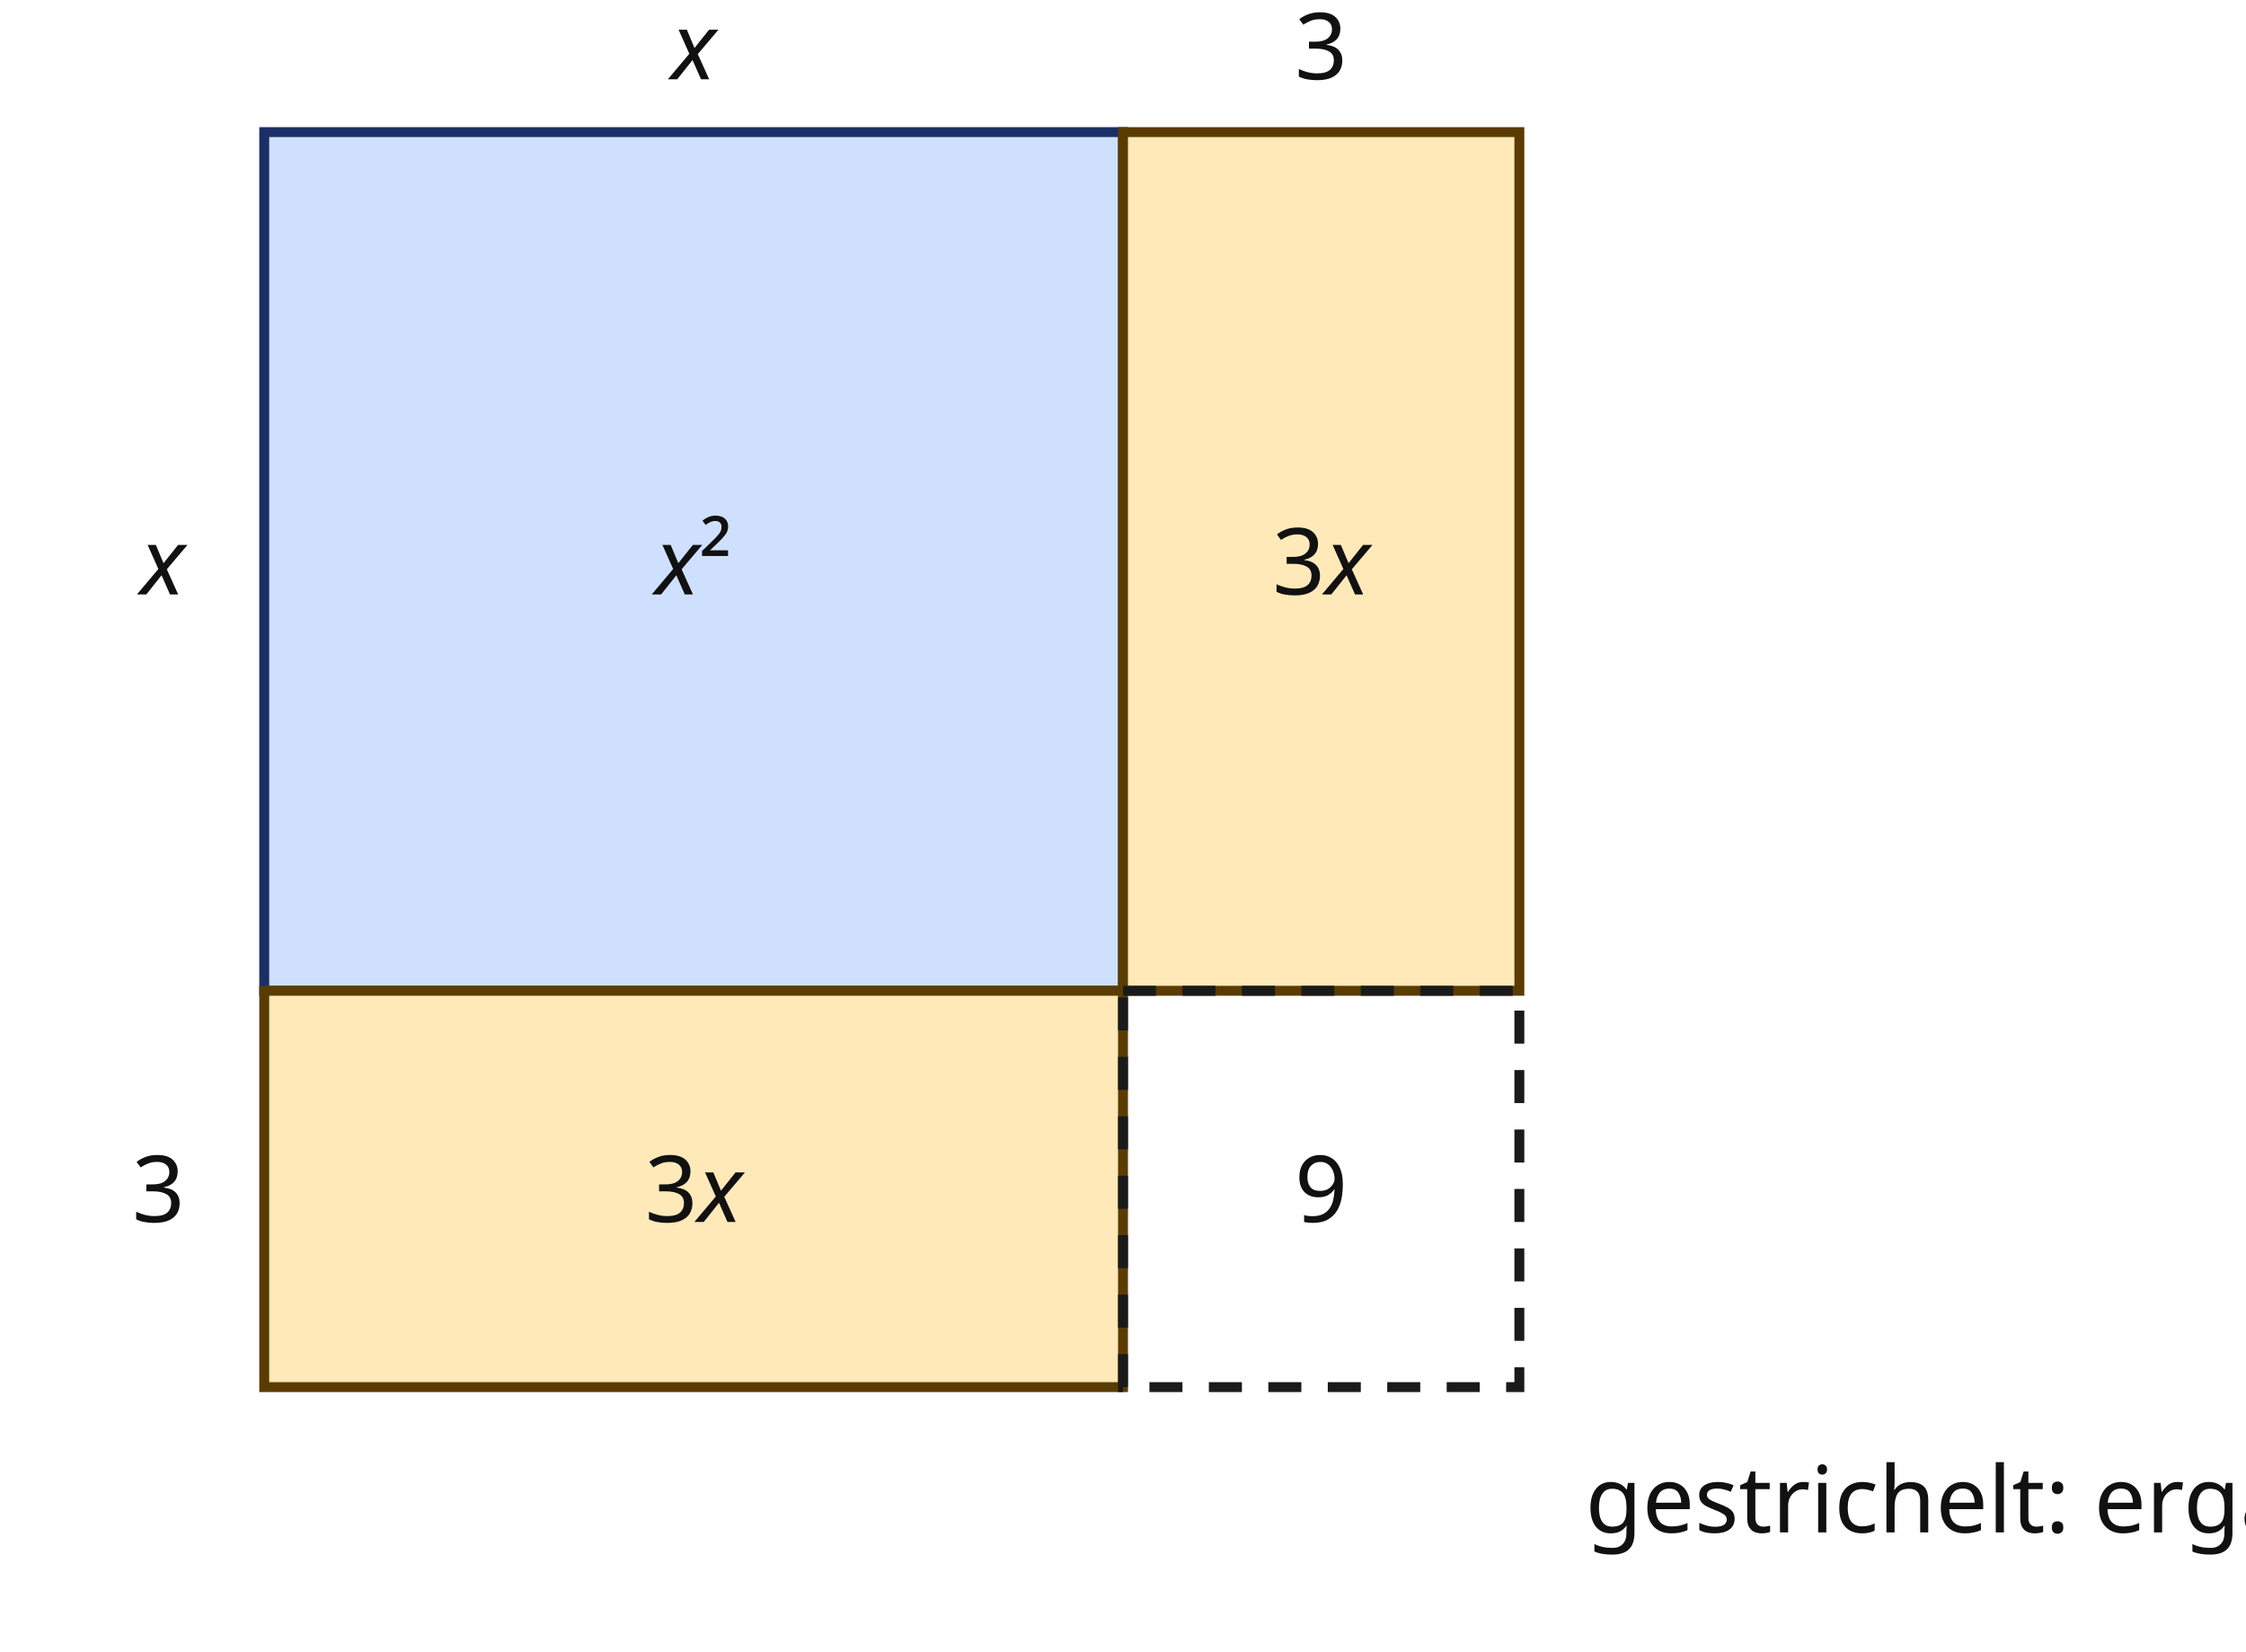
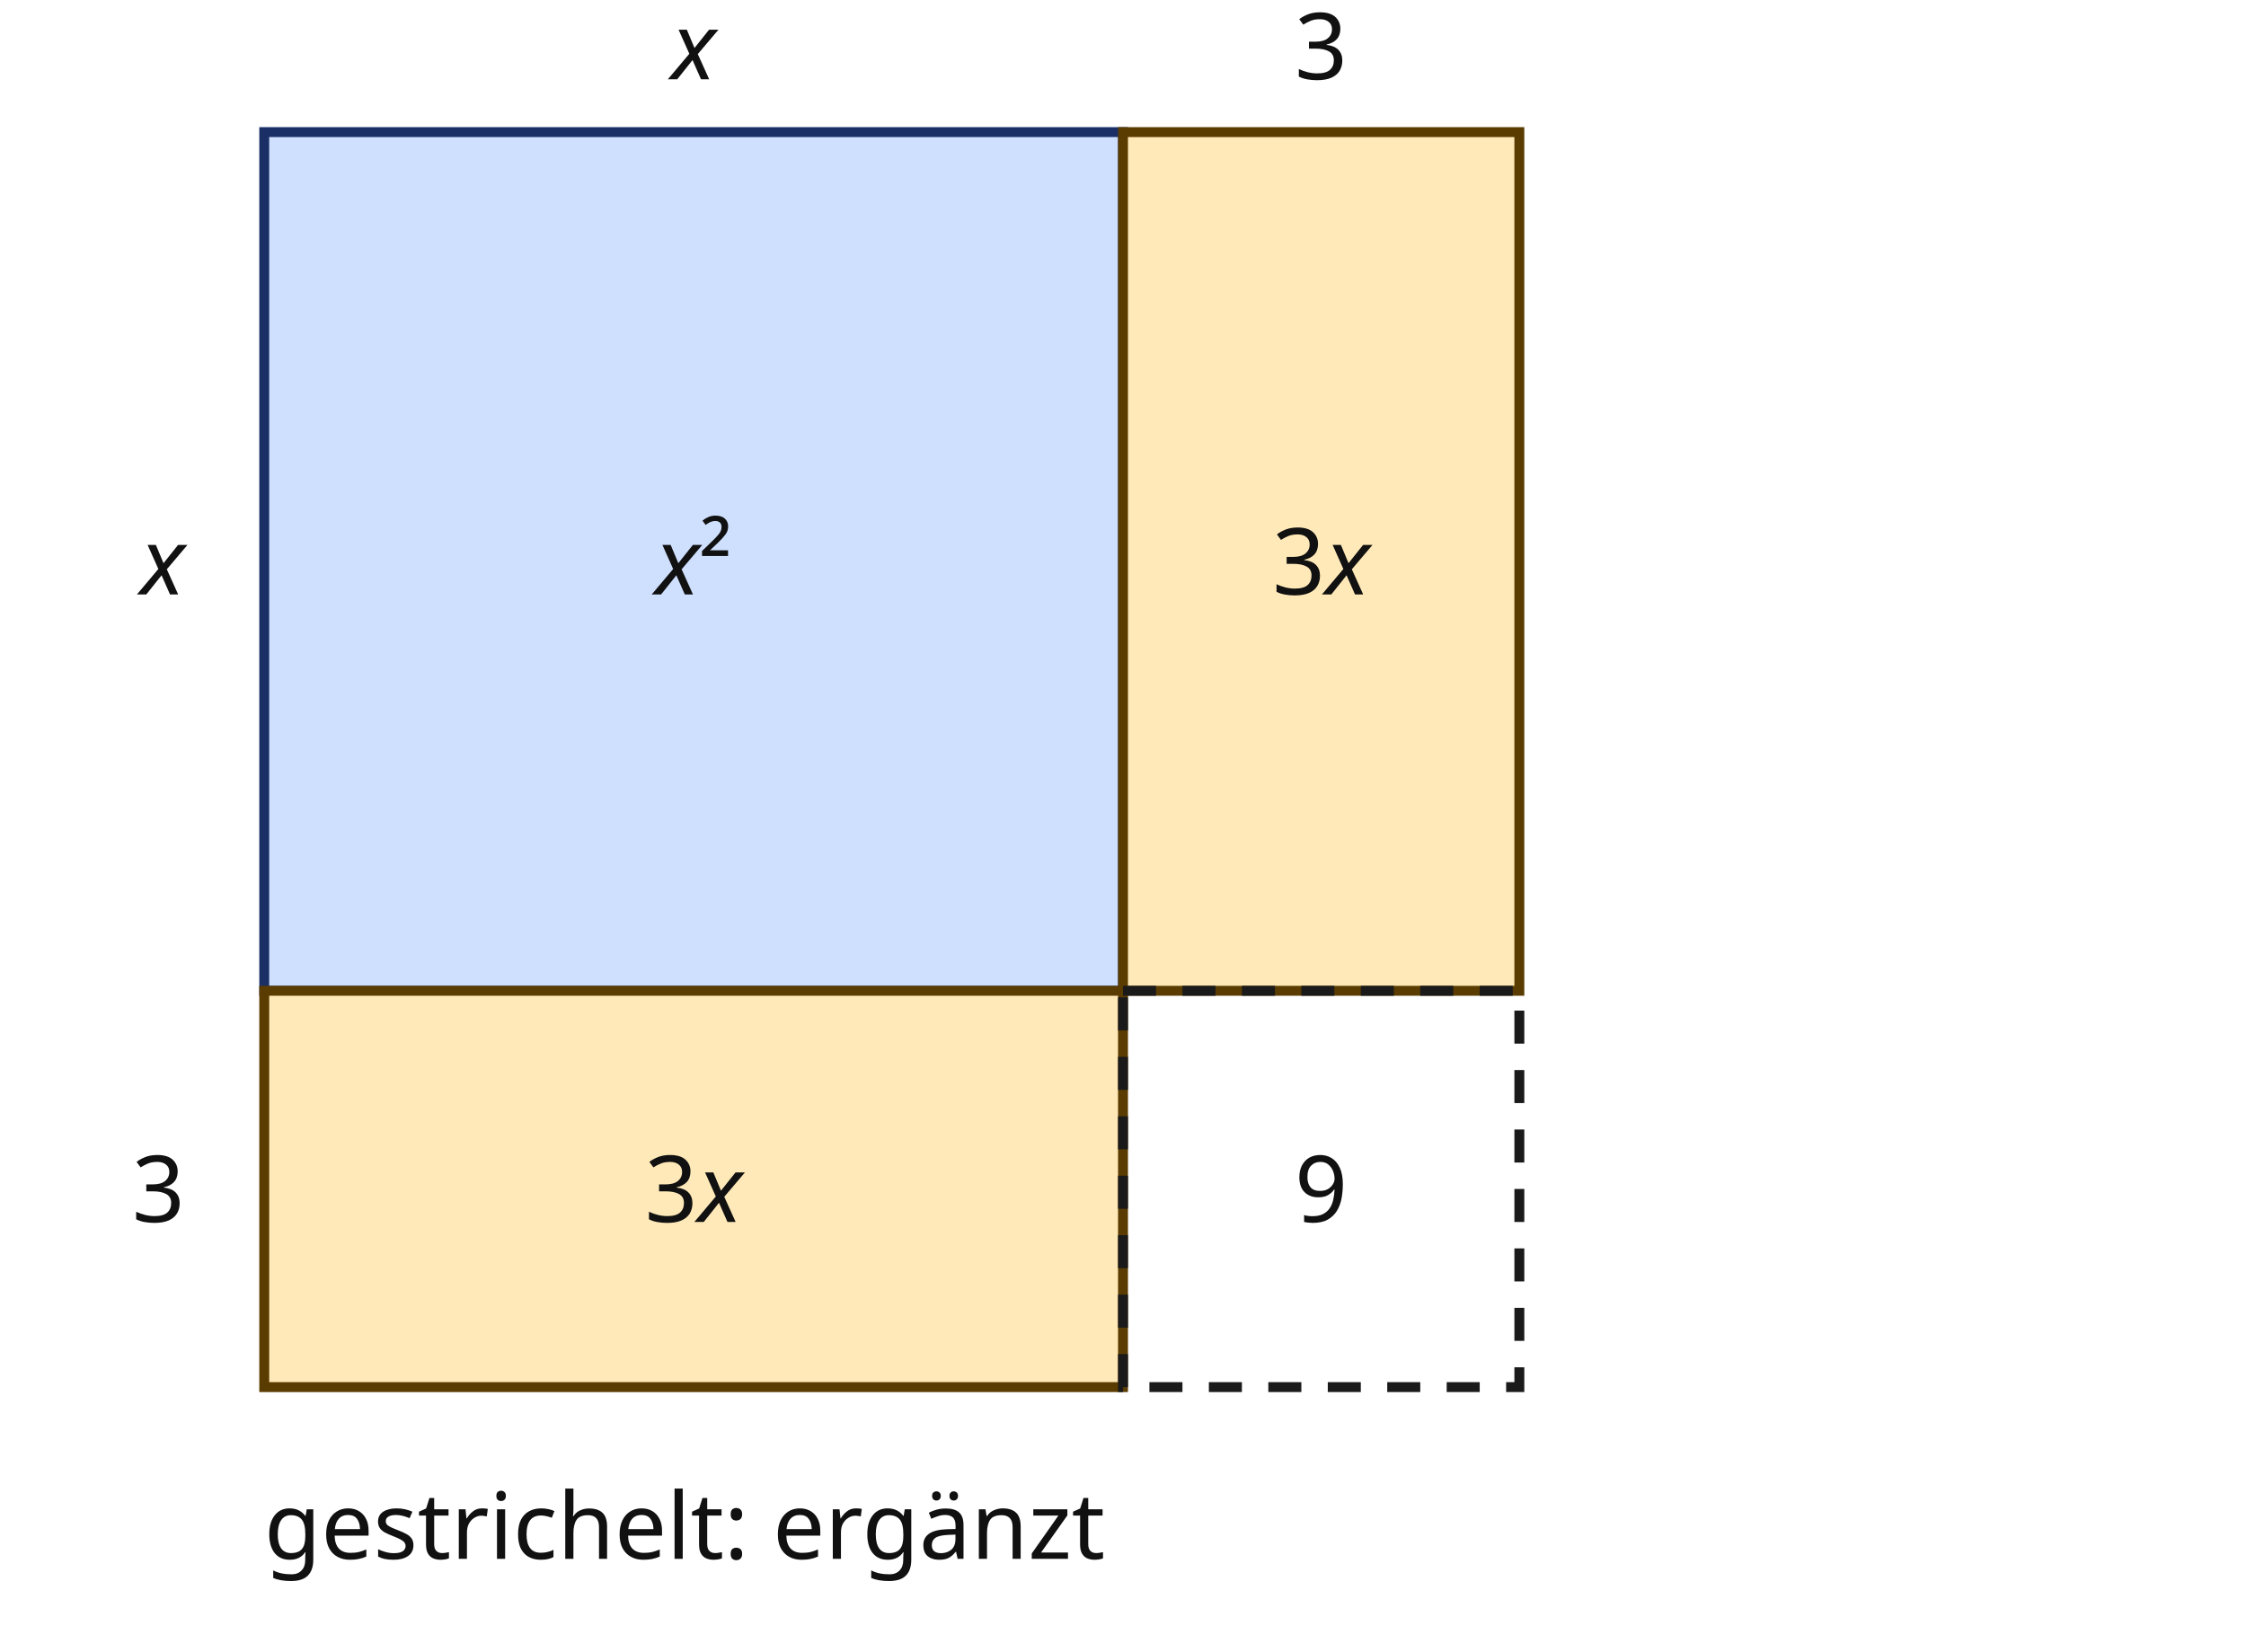
<svg xmlns="http://www.w3.org/2000/svg" viewBox="0 0 340 250" role="img" aria-label="Rechteckmodell: ein Quadrat x mal x, rechts und unten je ein Rechteck 3 mal x, in der Ecke ein gestricheltes Quadrat 3 mal 3">
  <style>
.q{fill:#cfe0ff;stroke:#1a2f66;stroke-width:1.5}
.r{fill:#ffe9b8;stroke:#5a3b00;stroke-width:1.5}
.e{fill:none;stroke:#1a1a1a;stroke-width:1.5;stroke-dasharray:5 4}
text{font:14px sans-serif;fill:#111}
</style>
  <rect class="q" x="40" y="20" width="130" height="130" />
  <rect class="r" x="170" y="20" width="60" height="130" />
  <rect class="r" x="40" y="150" width="130" height="60" />
  <rect class="e" x="170" y="150" width="60" height="60" />
  <text x="105" y="90" text-anchor="middle">
    <tspan font-style="italic">x</tspan>²</text>
  <text x="200" y="90" text-anchor="middle">3<tspan font-style="italic">x</tspan>
  </text>
  <text x="105" y="185" text-anchor="middle">3<tspan font-style="italic">x</tspan>
  </text>
  <text x="200" y="185" text-anchor="middle">9</text>
  <text x="105" y="12" text-anchor="middle">
    <tspan font-style="italic">x</tspan>
  </text>
  <text x="200" y="12" text-anchor="middle">3</text>
  <text x="28" y="90" text-anchor="end">
    <tspan font-style="italic">x</tspan>
  </text>
  <text x="28" y="185" text-anchor="end">3</text>
-   <text x="240" y="232" text-anchor="start" font-size="12">gestrichelt: ergänzt</text>
+   <text x="40" y="236" text-anchor="start" font-size="12">gestrichelt: ergänzt</text>
</svg>
